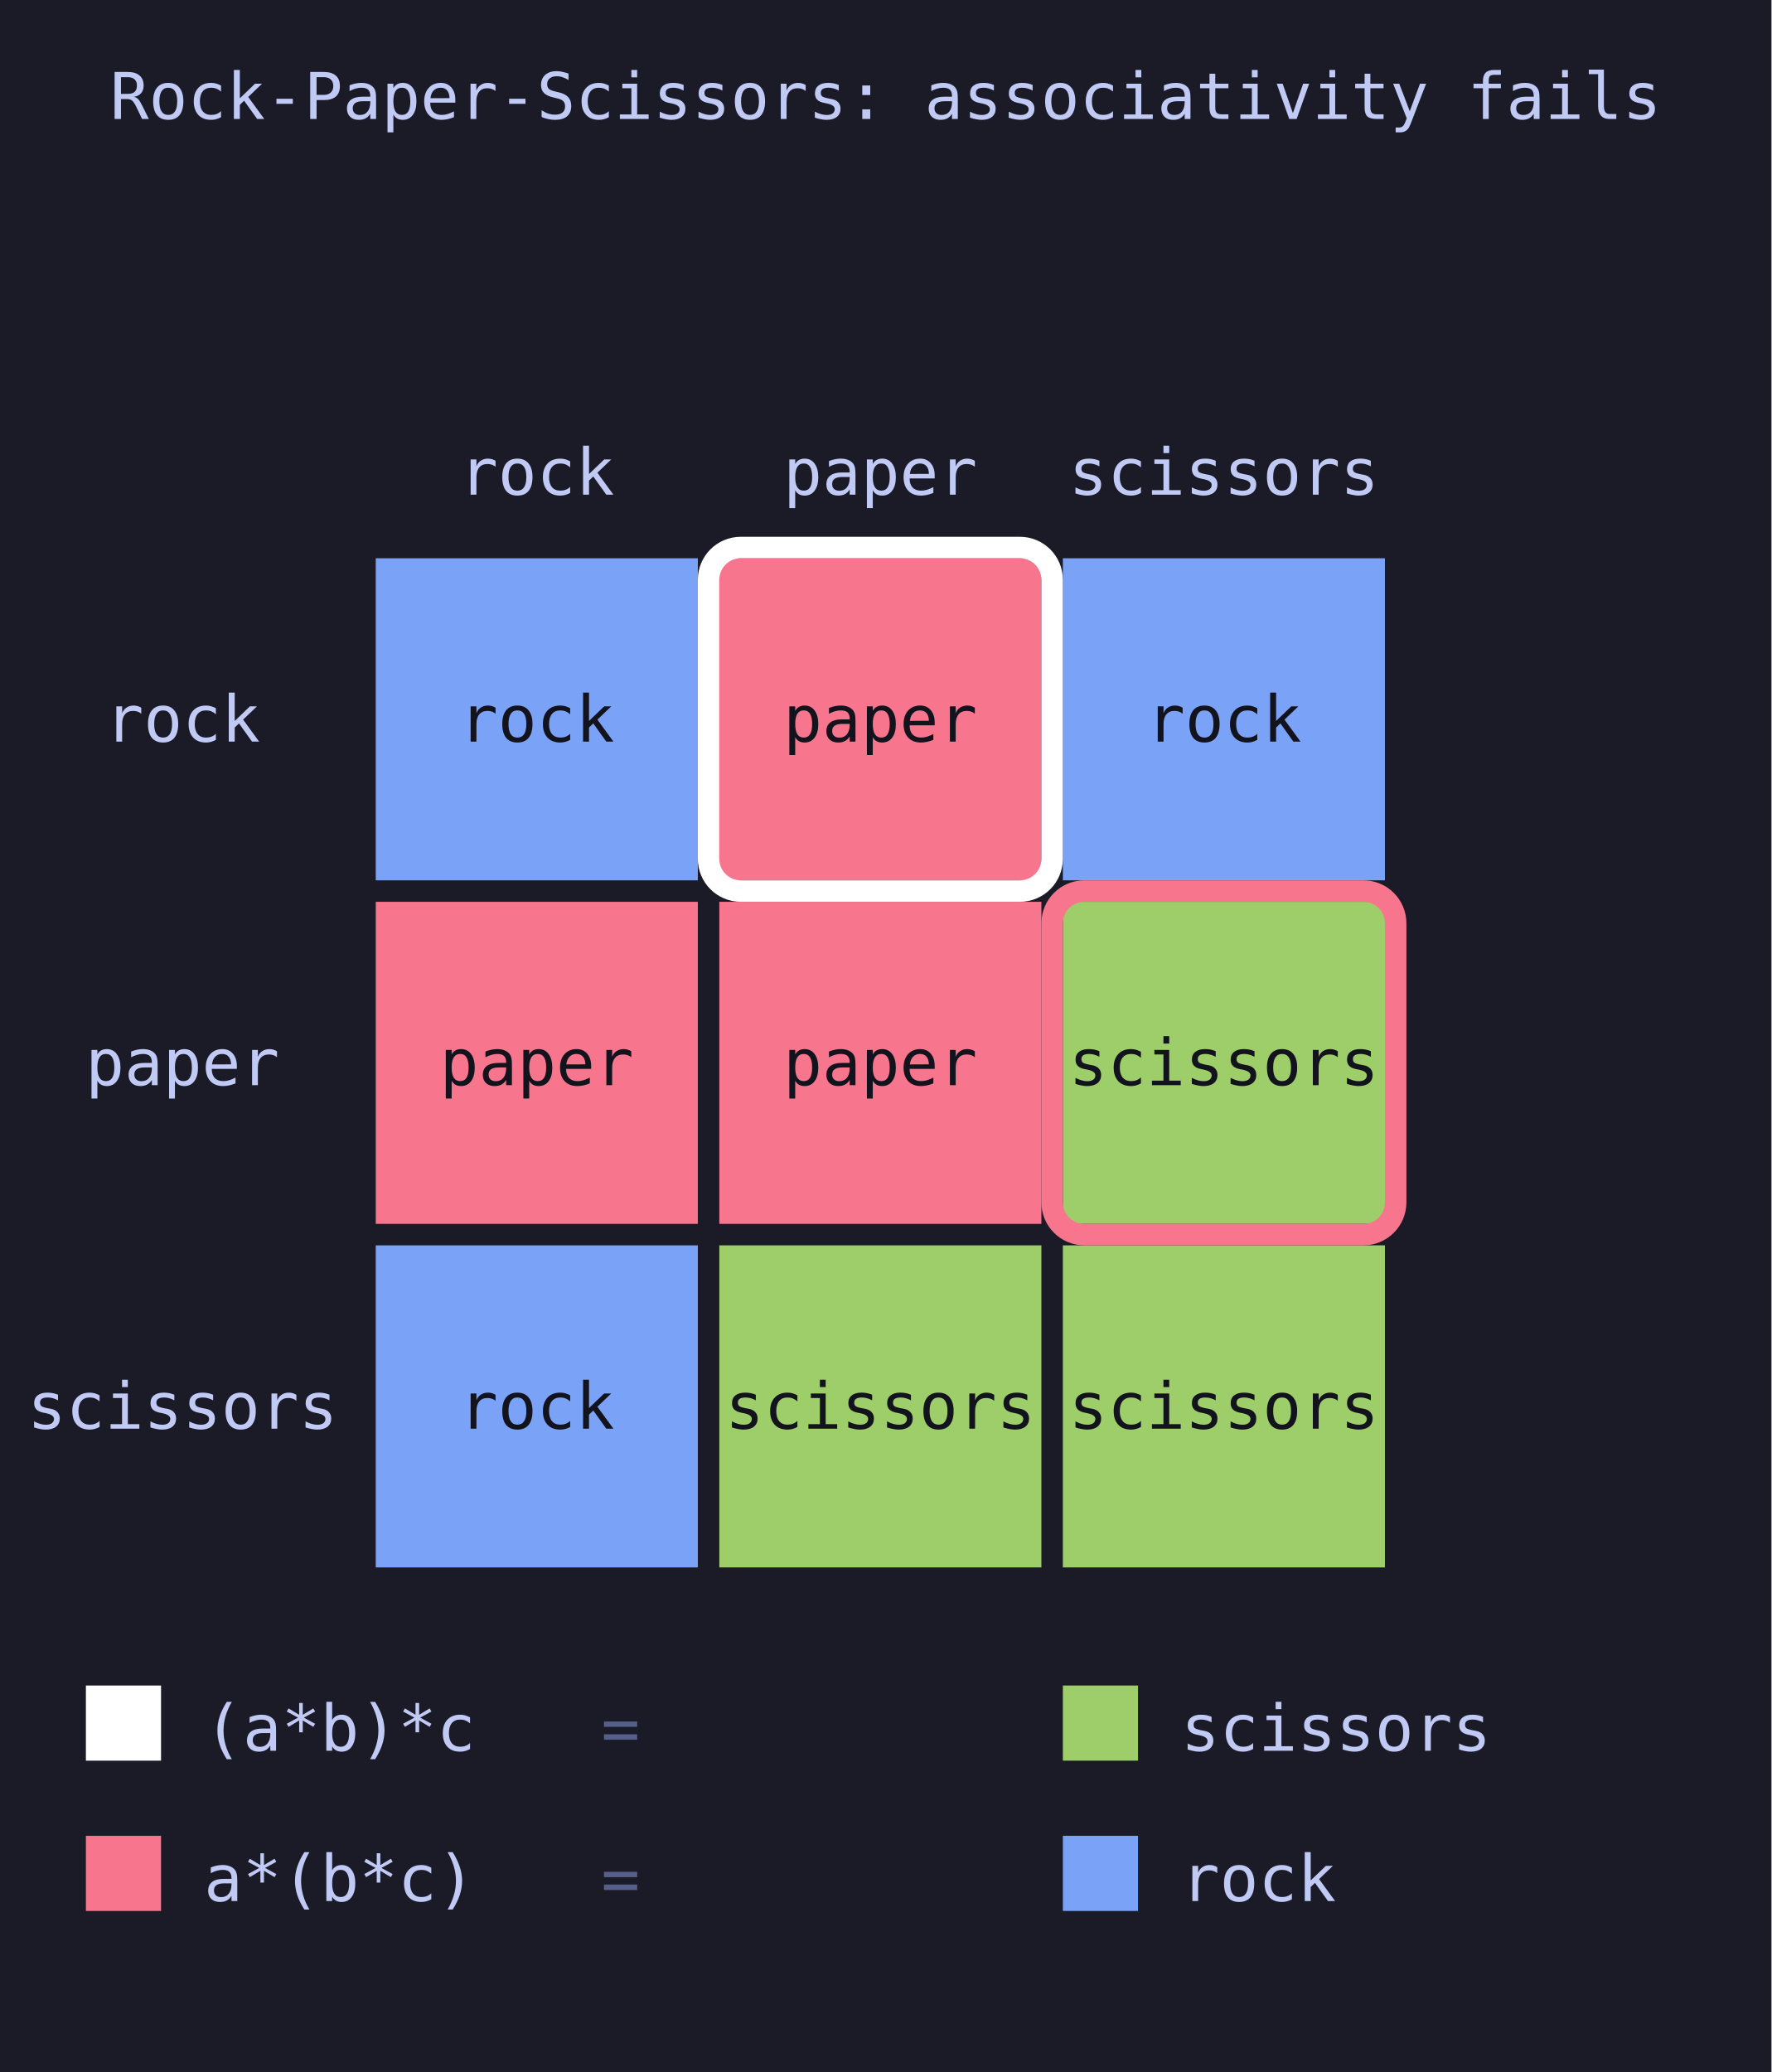
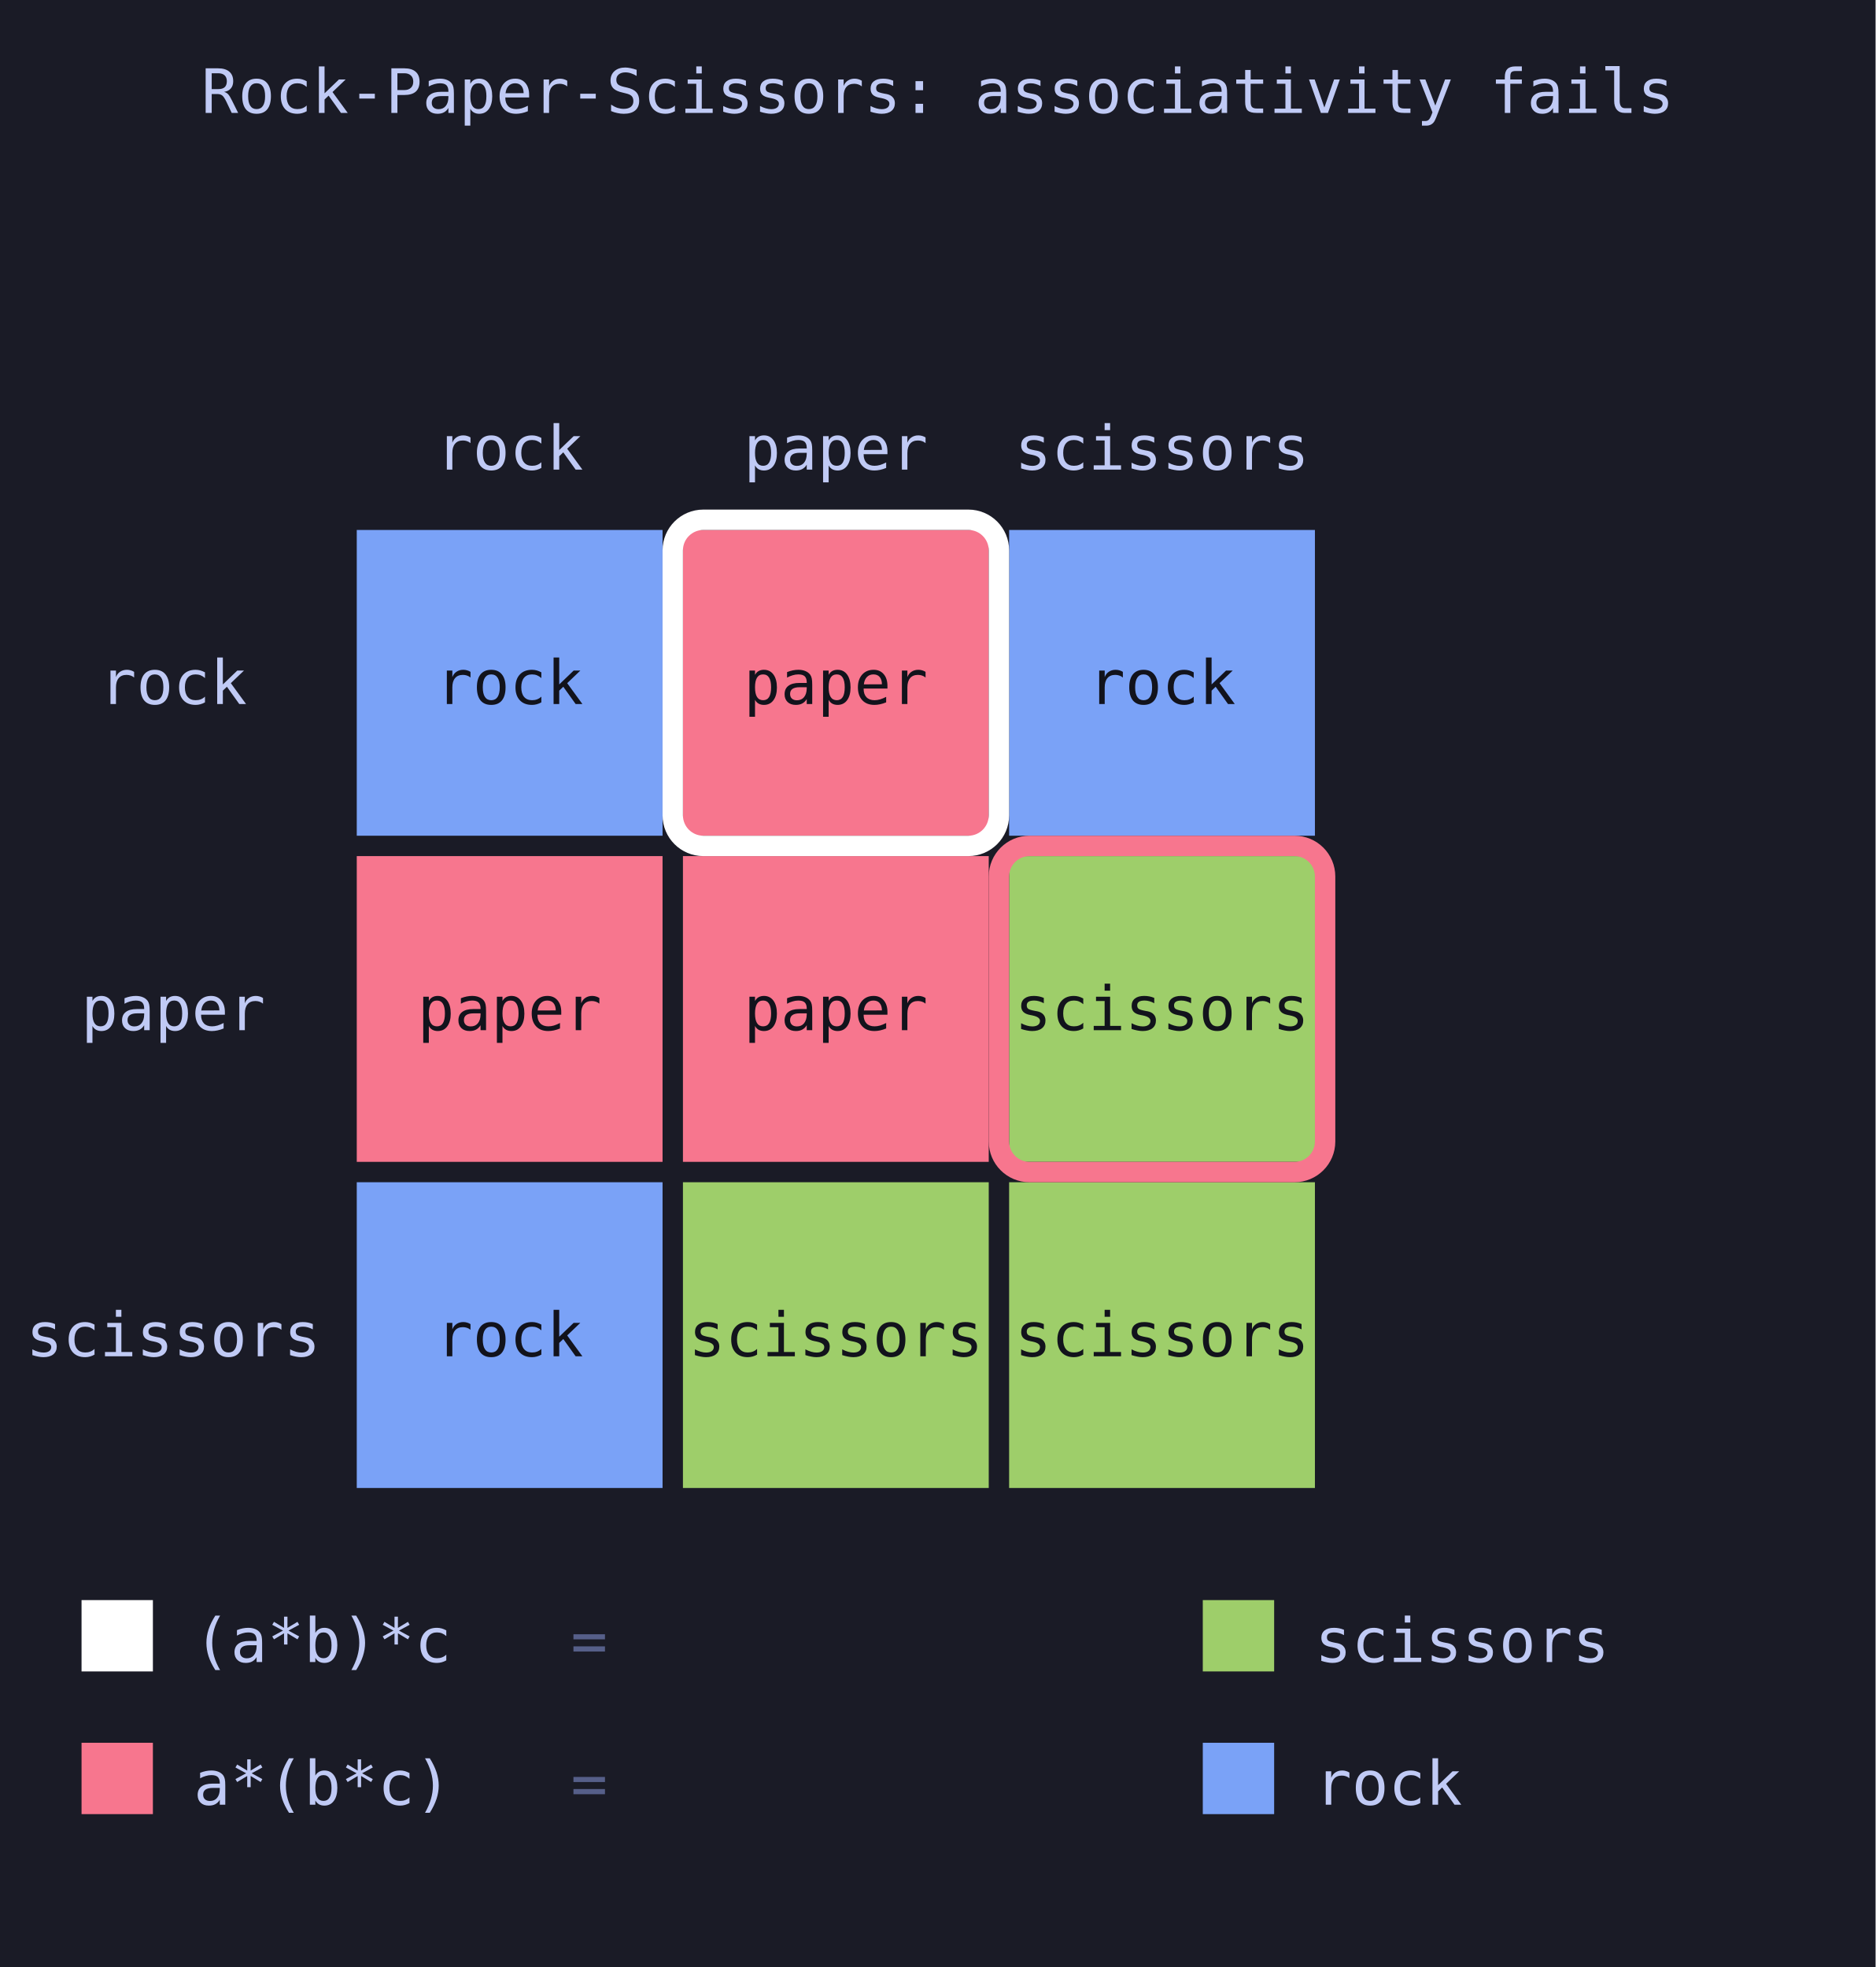
- <svg xmlns="http://www.w3.org/2000/svg" viewBox="0 0 330 386" font-family="ui-monospace,Menlo,monospace" font-size="12">
-   <rect x="0" y="0" width="330" height="386" fill="#1a1b26" />
-   <text x="165" y="18" fill="#c0caf5" text-anchor="middle" dominant-baseline="central">Rock-Paper-Scissors: associativity fails</text>
+ <svg xmlns="http://www.w3.org/2000/svg" viewBox="0 0 368 386" font-family="ui-monospace,Menlo,monospace" font-size="12">
+   <rect x="0" y="0" width="368" height="386" fill="#1a1b26" />
+   <text x="184" y="18" fill="#c0caf5" text-anchor="middle" dominant-baseline="central">Rock-Paper-Scissors: associativity fails</text>
  <text x="100" y="88" fill="#c0caf5" text-anchor="middle" dominant-baseline="central">rock</text>
  <text x="34" y="134" fill="#c0caf5" text-anchor="middle" dominant-baseline="central">rock</text>
  <text x="164" y="88" fill="#c0caf5" text-anchor="middle" dominant-baseline="central">paper</text>
  <text x="34" y="198" fill="#c0caf5" text-anchor="middle" dominant-baseline="central">paper</text>
  <text x="228" y="88" fill="#c0caf5" text-anchor="middle" dominant-baseline="central">scissors</text>
  <text x="34" y="262" fill="#c0caf5" text-anchor="middle" dominant-baseline="central">scissors</text>
  <rect x="70" y="104" width="60" height="60" fill="#7aa2f7" />
  <text x="100" y="134" fill="#12131c" text-anchor="middle" dominant-baseline="central">rock</text>
  <rect x="134" y="104" width="60" height="60" fill="#f7768e" />
  <text x="164" y="134" fill="#12131c" text-anchor="middle" dominant-baseline="central">paper</text>
  <rect x="198" y="104" width="60" height="60" fill="#7aa2f7" />
  <text x="228" y="134" fill="#12131c" text-anchor="middle" dominant-baseline="central">rock</text>
  <rect x="70" y="168" width="60" height="60" fill="#f7768e" />
  <text x="100" y="198" fill="#12131c" text-anchor="middle" dominant-baseline="central">paper</text>
  <rect x="134" y="168" width="60" height="60" fill="#f7768e" />
  <text x="164" y="198" fill="#12131c" text-anchor="middle" dominant-baseline="central">paper</text>
  <rect x="198" y="168" width="60" height="60" fill="#9ece6a" />
  <text x="228" y="198" fill="#12131c" text-anchor="middle" dominant-baseline="central">scissors</text>
  <rect x="70" y="232" width="60" height="60" fill="#7aa2f7" />
  <text x="100" y="262" fill="#12131c" text-anchor="middle" dominant-baseline="central">rock</text>
  <rect x="134" y="232" width="60" height="60" fill="#9ece6a" />
  <text x="164" y="262" fill="#12131c" text-anchor="middle" dominant-baseline="central">scissors</text>
  <rect x="198" y="232" width="60" height="60" fill="#9ece6a" />
  <text x="228" y="262" fill="#12131c" text-anchor="middle" dominant-baseline="central">scissors</text>
  <rect x="132" y="102" width="64" height="64" fill="none" stroke="#ffffff" stroke-width="4" rx="6">
    <animate attributeName="x" values="132;132;196;196" keyTimes="0;0.35;0.5;1" dur="5s" begin="0s" repeatCount="indefinite" calcMode="linear" />
    <animate attributeName="y" values="102;102;166;166" keyTimes="0;0.35;0.5;1" dur="5s" begin="0s" repeatCount="indefinite" calcMode="linear" />
  </rect>
  <rect x="196" y="166" width="64" height="64" fill="none" stroke="#f7768e" stroke-width="4" rx="6">
    <animate attributeName="x" values="196;196;196;196" keyTimes="0;0.35;0.5;1" dur="5s" begin="0.4s" repeatCount="indefinite" calcMode="linear" />
    <animate attributeName="y" values="166;166;102;102" keyTimes="0;0.35;0.5;1" dur="5s" begin="0.4s" repeatCount="indefinite" calcMode="linear" />
  </rect>
  <rect x="16" y="314" width="14" height="14" fill="#ffffff" />
  <text x="38" y="322" fill="#c0caf5" text-anchor="start" dominant-baseline="central">(a*b)*c</text>
  <text x="112" y="322" fill="#565f89" text-anchor="start" dominant-baseline="central">=</text>
-   <rect x="198" y="314" width="14" height="14" fill="#9ece6a" />
-   <text x="220" y="322" fill="#c0caf5" text-anchor="start" dominant-baseline="central">scissors</text>
+   <rect x="236" y="314" width="14" height="14" fill="#9ece6a" />
+   <text x="258" y="322" fill="#c0caf5" text-anchor="start" dominant-baseline="central">scissors</text>
  <rect x="16" y="342" width="14" height="14" fill="#f7768e" />
  <text x="38" y="350" fill="#c0caf5" text-anchor="start" dominant-baseline="central">a*(b*c)</text>
  <text x="112" y="350" fill="#565f89" text-anchor="start" dominant-baseline="central">=</text>
-   <rect x="198" y="342" width="14" height="14" fill="#7aa2f7" />
-   <text x="220" y="350" fill="#c0caf5" text-anchor="start" dominant-baseline="central">rock</text>
+   <rect x="236" y="342" width="14" height="14" fill="#7aa2f7" />
+   <text x="258" y="350" fill="#c0caf5" text-anchor="start" dominant-baseline="central">rock</text>
</svg>
